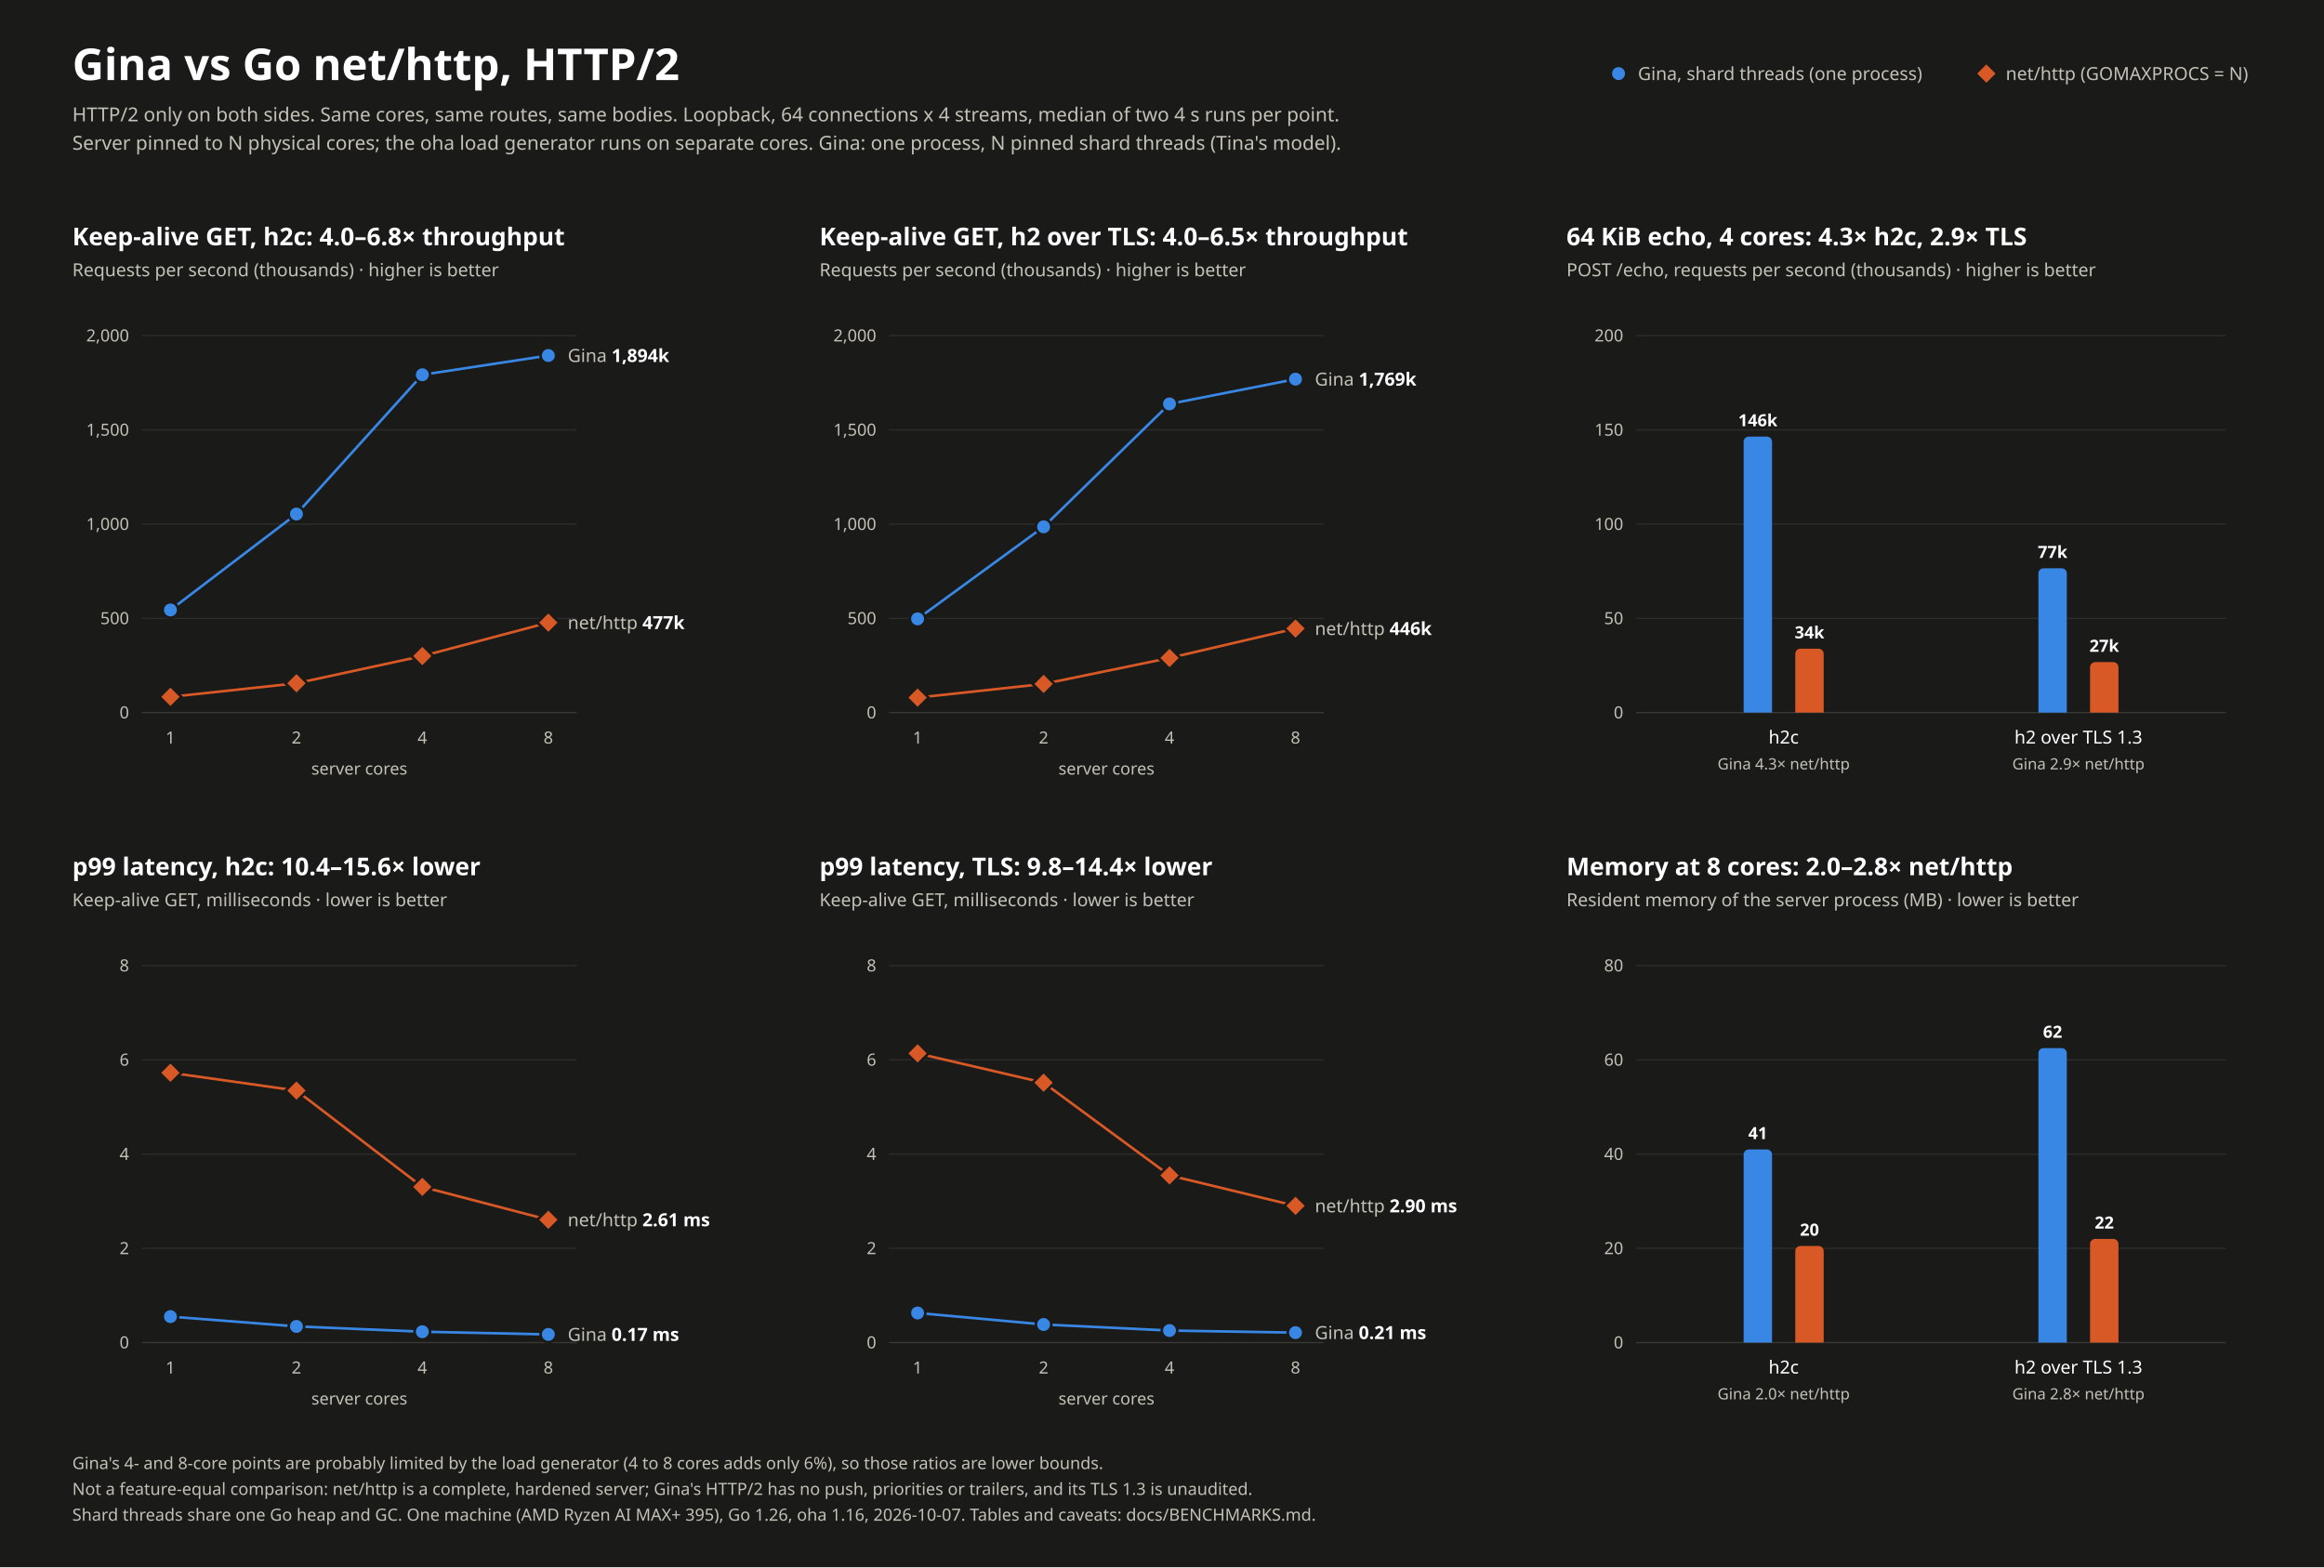
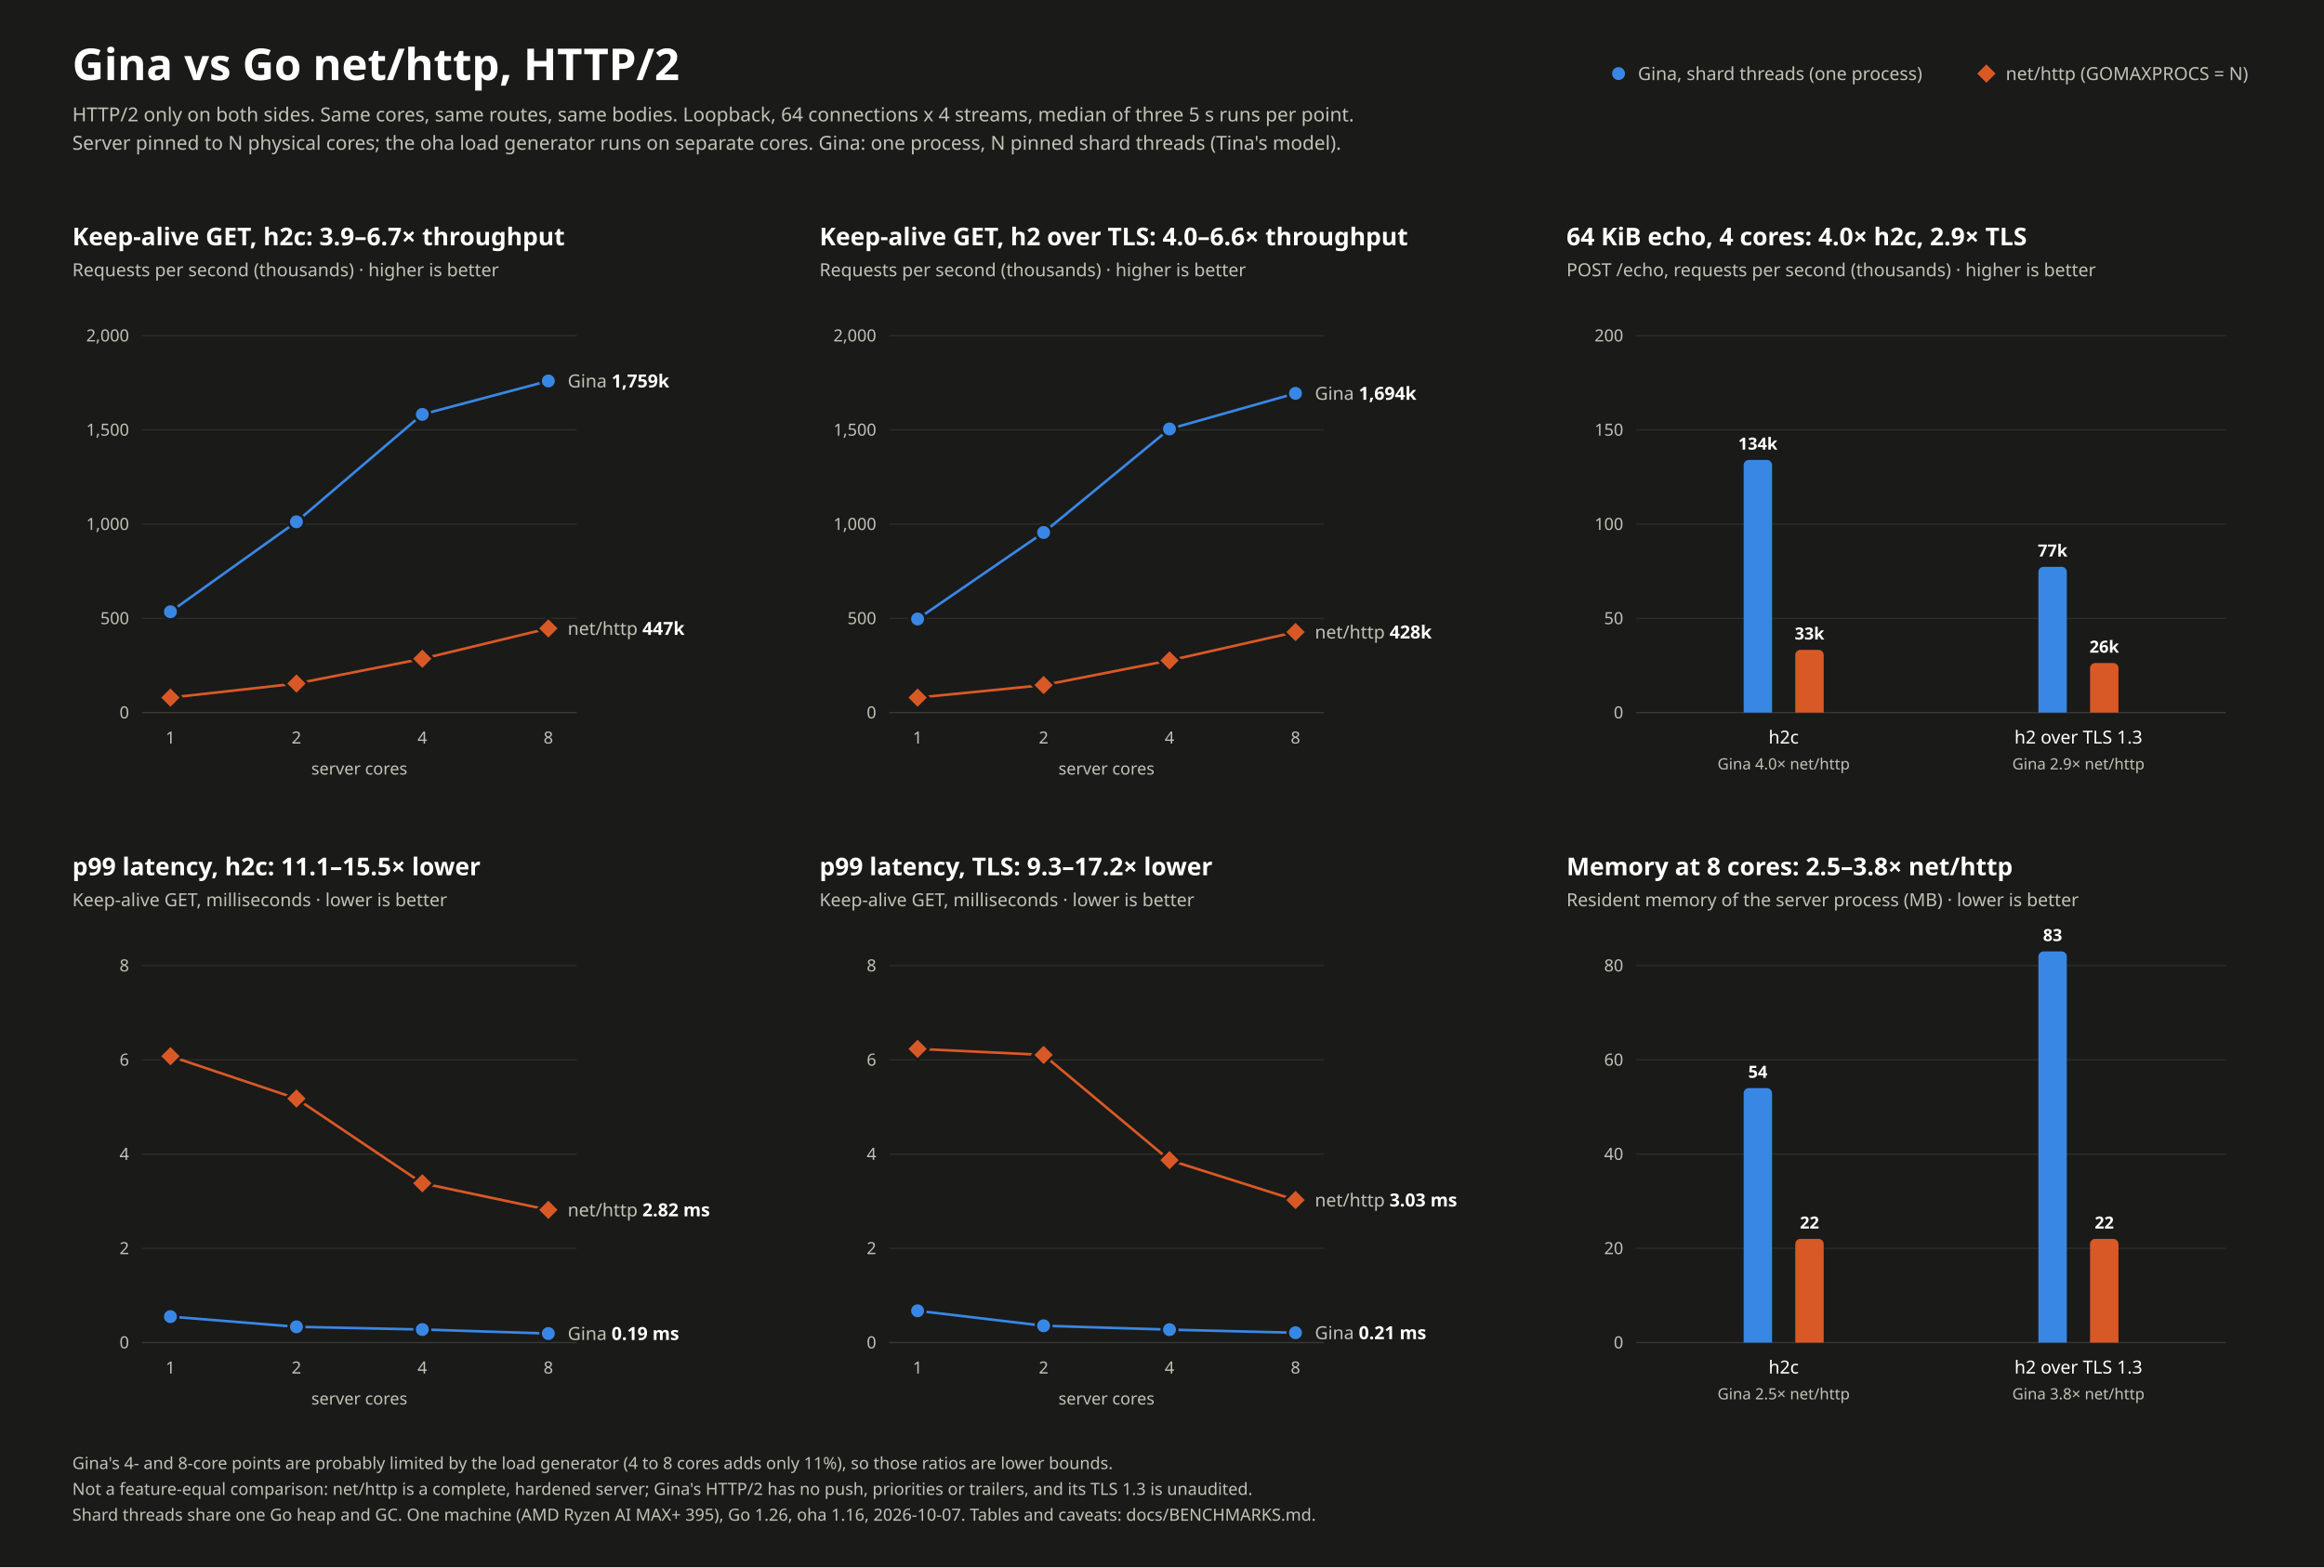
<svg xmlns="http://www.w3.org/2000/svg" width="1800" height="1214" viewBox="0 0 1800 1214" font-family="system-ui, 'Noto Sans', 'Liberation Sans', sans-serif" role="img" aria-labelledby="t d">
  <rect width="1800" height="1214" fill="#1a1a19" />
  <text x="56.0" y="62.0" font-size="34" font-weight="700" text-anchor="start" fill="#ffffff">Gina vs Go net/http, HTTP/2</text>
-   <text x="56.0" y="94.0" font-size="15" font-weight="400" text-anchor="start" fill="#c3c2b7">HTTP/2 only on both sides. Same cores, same routes, same bodies. Loopback, 64 connections x 4 streams, median of two 4 s runs per point.</text>
+   <text x="56.0" y="94.0" font-size="15" font-weight="400" text-anchor="start" fill="#c3c2b7">HTTP/2 only on both sides. Same cores, same routes, same bodies. Loopback, 64 connections x 4 streams, median of three 5 s runs per point.</text>
  <text x="56.0" y="116.0" font-size="15" font-weight="400" text-anchor="start" fill="#c3c2b7">Server pinned to N physical cores; the oha load generator runs on separate cores. Gina: one process, N pinned shard threads (Tina's model).</text>
  <polygon points="1538.5,49.9 1545.6,57.0 1538.5,64.1 1531.4,57.0" fill="#d95926" />
  <text x="1553.5" y="62.0" font-size="14" font-weight="400" text-anchor="start" fill="#c3c2b7">net/http (GOMAXPROCS = N)</text>
  <circle cx="1253.6" cy="57.0" r="5" fill="#3987e5" />
  <text x="1268.6" y="62.0" font-size="14" font-weight="400" text-anchor="start" fill="#c3c2b7">Gina, shard threads (one process)</text>
  <g transform="translate(56.0,168.0)">
-     <text x="0.0" y="22.0" font-size="19" font-weight="600" text-anchor="start" fill="#ffffff">Keep-alive GET, h2c: 4.0–6.8× throughput</text>
+     <text x="0.0" y="22.0" font-size="19" font-weight="600" text-anchor="start" fill="#ffffff">Keep-alive GET, h2c: 3.9–6.7× throughput</text>
    <text x="0.0" y="46.0" font-size="14" font-weight="400" text-anchor="start" fill="#c3c2b7">Requests per second (thousands) · higher is better</text>
    <line x1="54.0" x2="390.7" y1="384.0" y2="384.0" stroke="#383835" stroke-width="1" />
    <text x="44.0" y="388.5" font-size="13" font-weight="400" text-anchor="end" fill="#c3c2b7">0</text>
    <line x1="54.0" x2="390.7" y1="311.0" y2="311.0" stroke="#2c2c2a" stroke-width="1" />
    <text x="44.0" y="315.5" font-size="13" font-weight="400" text-anchor="end" fill="#c3c2b7">500</text>
    <line x1="54.0" x2="390.7" y1="238.0" y2="238.0" stroke="#2c2c2a" stroke-width="1" />
    <text x="44.0" y="242.5" font-size="13" font-weight="400" text-anchor="end" fill="#c3c2b7">1,000</text>
    <line x1="54.0" x2="390.7" y1="165.0" y2="165.0" stroke="#2c2c2a" stroke-width="1" />
    <text x="44.0" y="169.5" font-size="13" font-weight="400" text-anchor="end" fill="#c3c2b7">1,500</text>
    <line x1="54.0" x2="390.7" y1="92.0" y2="92.0" stroke="#2c2c2a" stroke-width="1" />
    <text x="44.0" y="96.5" font-size="13" font-weight="400" text-anchor="end" fill="#c3c2b7">2,000</text>
    <text x="76.0" y="408.0" font-size="13" font-weight="400" text-anchor="middle" fill="#c3c2b7">1</text>
    <text x="173.6" y="408.0" font-size="13" font-weight="400" text-anchor="middle" fill="#c3c2b7">2</text>
    <text x="271.1" y="408.0" font-size="13" font-weight="400" text-anchor="middle" fill="#c3c2b7">4</text>
    <text x="368.7" y="408.0" font-size="13" font-weight="400" text-anchor="middle" fill="#c3c2b7">8</text>
    <text x="222.3" y="432.0" font-size="13" font-weight="400" text-anchor="middle" fill="#c3c2b7">server cores</text>
-     <polyline points="76.0,371.8 173.6,361.3 271.1,340.2 368.7,314.3" fill="none" stroke="#d95926" stroke-width="2" stroke-linejoin="round" stroke-linecap="round" />
-     <polygon points="76.0,361.9 85.9,371.8 76.0,381.8 66.1,371.8" fill="#1a1a19" />
-     <polygon points="76.0,364.7 83.1,371.8 76.0,378.9 68.9,371.8" fill="#d95926" />
-     <polygon points="173.6,351.4 183.5,361.3 173.6,371.3 163.6,361.3" fill="#1a1a19" />
-     <polygon points="173.6,354.2 180.7,361.3 173.6,368.4 166.5,361.3" fill="#d95926" />
-     <polygon points="271.1,330.3 281.1,340.2 271.1,350.2 261.2,340.2" fill="#1a1a19" />
-     <polygon points="271.1,333.1 278.2,340.2 271.1,347.3 264.0,340.2" fill="#d95926" />
-     <polygon points="368.7,304.4 378.6,314.3 368.7,324.2 358.7,314.3" fill="#1a1a19" />
-     <polygon points="368.7,307.2 375.8,314.3 368.7,321.4 361.6,314.3" fill="#d95926" />
-     <text x="383.7" y="319.3" font-size="14" fill="#c3c2b7">net/http <tspan font-weight="600" fill="#ffffff">477k</tspan>
-     </text>
-     <polyline points="76.0,304.5 173.6,230.2 271.1,122.3 368.7,107.4" fill="none" stroke="#3987e5" stroke-width="2" stroke-linejoin="round" stroke-linecap="round" />
-     <circle cx="76.0" cy="304.5" r="7" fill="#1a1a19" />
-     <circle cx="76.0" cy="304.5" r="5" fill="#3987e5" />
-     <circle cx="173.6" cy="230.2" r="7" fill="#1a1a19" />
-     <circle cx="173.6" cy="230.2" r="5" fill="#3987e5" />
-     <circle cx="271.1" cy="122.3" r="7" fill="#1a1a19" />
-     <circle cx="271.1" cy="122.3" r="5" fill="#3987e5" />
-     <circle cx="368.7" cy="107.4" r="7" fill="#1a1a19" />
-     <circle cx="368.7" cy="107.4" r="5" fill="#3987e5" />
-     <text x="383.7" y="112.4" font-size="14" fill="#c3c2b7">Gina <tspan font-weight="600" fill="#ffffff">1,894k</tspan>
+     <polyline points="76.0,372.4 173.6,361.5 271.1,342.3 368.7,318.8" fill="none" stroke="#d95926" stroke-width="2" stroke-linejoin="round" stroke-linecap="round" />
+     <polygon points="76.0,362.5 85.9,372.4 76.0,382.3 66.1,372.4" fill="#1a1a19" />
+     <polygon points="76.0,365.3 83.1,372.4 76.0,379.5 68.9,372.4" fill="#d95926" />
+     <polygon points="173.6,351.6 183.5,361.5 173.6,371.5 163.6,361.5" fill="#1a1a19" />
+     <polygon points="173.6,354.4 180.7,361.5 173.6,368.6 166.5,361.5" fill="#d95926" />
+     <polygon points="271.1,332.4 281.1,342.3 271.1,352.2 261.2,342.3" fill="#1a1a19" />
+     <polygon points="271.1,335.2 278.2,342.3 271.1,349.4 264.0,342.3" fill="#d95926" />
+     <polygon points="368.7,308.8 378.6,318.8 368.7,328.7 358.7,318.8" fill="#1a1a19" />
+     <polygon points="368.7,311.7 375.8,318.8 368.7,325.9 361.6,318.8" fill="#d95926" />
+     <text x="383.7" y="323.8" font-size="14" fill="#c3c2b7">net/http <tspan font-weight="600" fill="#ffffff">447k</tspan>
+     </text>
+     <polyline points="76.0,305.9 173.6,236.2 271.1,153.0 368.7,127.1" fill="none" stroke="#3987e5" stroke-width="2" stroke-linejoin="round" stroke-linecap="round" />
+     <circle cx="76.0" cy="305.9" r="7" fill="#1a1a19" />
+     <circle cx="76.0" cy="305.9" r="5" fill="#3987e5" />
+     <circle cx="173.6" cy="236.2" r="7" fill="#1a1a19" />
+     <circle cx="173.6" cy="236.2" r="5" fill="#3987e5" />
+     <circle cx="271.1" cy="153.0" r="7" fill="#1a1a19" />
+     <circle cx="271.1" cy="153.0" r="5" fill="#3987e5" />
+     <circle cx="368.7" cy="127.1" r="7" fill="#1a1a19" />
+     <circle cx="368.7" cy="127.1" r="5" fill="#3987e5" />
+     <text x="383.7" y="132.1" font-size="14" fill="#c3c2b7">Gina <tspan font-weight="600" fill="#ffffff">1,759k</tspan>
    </text>
  </g>
  <g transform="translate(634.7,168.0)">
-     <text x="0.0" y="22.0" font-size="19" font-weight="600" text-anchor="start" fill="#ffffff">Keep-alive GET, h2 over TLS: 4.0–6.5× throughput</text>
+     <text x="0.0" y="22.0" font-size="19" font-weight="600" text-anchor="start" fill="#ffffff">Keep-alive GET, h2 over TLS: 4.0–6.6× throughput</text>
    <text x="0.0" y="46.0" font-size="14" font-weight="400" text-anchor="start" fill="#c3c2b7">Requests per second (thousands) · higher is better</text>
    <line x1="54.0" x2="390.7" y1="384.0" y2="384.0" stroke="#383835" stroke-width="1" />
    <text x="44.0" y="388.5" font-size="13" font-weight="400" text-anchor="end" fill="#c3c2b7">0</text>
    <line x1="54.0" x2="390.7" y1="311.0" y2="311.0" stroke="#2c2c2a" stroke-width="1" />
    <text x="44.0" y="315.5" font-size="13" font-weight="400" text-anchor="end" fill="#c3c2b7">500</text>
    <line x1="54.0" x2="390.7" y1="238.0" y2="238.0" stroke="#2c2c2a" stroke-width="1" />
    <text x="44.0" y="242.5" font-size="13" font-weight="400" text-anchor="end" fill="#c3c2b7">1,000</text>
    <line x1="54.0" x2="390.7" y1="165.0" y2="165.0" stroke="#2c2c2a" stroke-width="1" />
    <text x="44.0" y="169.5" font-size="13" font-weight="400" text-anchor="end" fill="#c3c2b7">1,500</text>
    <line x1="54.0" x2="390.7" y1="92.0" y2="92.0" stroke="#2c2c2a" stroke-width="1" />
    <text x="44.0" y="96.5" font-size="13" font-weight="400" text-anchor="end" fill="#c3c2b7">2,000</text>
    <text x="76.0" y="408.0" font-size="13" font-weight="400" text-anchor="middle" fill="#c3c2b7">1</text>
    <text x="173.6" y="408.0" font-size="13" font-weight="400" text-anchor="middle" fill="#c3c2b7">2</text>
    <text x="271.1" y="408.0" font-size="13" font-weight="400" text-anchor="middle" fill="#c3c2b7">4</text>
    <text x="368.7" y="408.0" font-size="13" font-weight="400" text-anchor="middle" fill="#c3c2b7">8</text>
    <text x="222.3" y="432.0" font-size="13" font-weight="400" text-anchor="middle" fill="#c3c2b7">server cores</text>
-     <polyline points="76.0,372.4 173.6,361.8 271.1,341.7 368.7,318.9" fill="none" stroke="#d95926" stroke-width="2" stroke-linejoin="round" stroke-linecap="round" />
+     <polyline points="76.0,372.4 173.6,362.7 271.1,343.6 368.7,321.6" fill="none" stroke="#d95926" stroke-width="2" stroke-linejoin="round" stroke-linecap="round" />
    <polygon points="76.0,362.5 85.9,372.4 76.0,382.4 66.1,372.4" fill="#1a1a19" />
    <polygon points="76.0,365.3 83.1,372.4 76.0,379.5 68.9,372.4" fill="#d95926" />
-     <polygon points="173.6,351.9 183.5,361.8 173.6,371.8 163.6,361.8" fill="#1a1a19" />
-     <polygon points="173.6,354.7 180.7,361.8 173.6,368.9 166.5,361.8" fill="#d95926" />
-     <polygon points="271.1,331.7 281.1,341.7 271.1,351.6 261.2,341.7" fill="#1a1a19" />
-     <polygon points="271.1,334.6 278.2,341.7 271.1,348.8 264.0,341.7" fill="#d95926" />
-     <polygon points="368.7,309.0 378.6,318.9 368.7,328.8 358.7,318.9" fill="#1a1a19" />
-     <polygon points="368.7,311.8 375.8,318.9 368.7,326.0 361.6,318.9" fill="#d95926" />
-     <text x="383.7" y="323.9" font-size="14" fill="#c3c2b7">net/http <tspan font-weight="600" fill="#ffffff">446k</tspan>
-     </text>
-     <polyline points="76.0,311.4 173.6,240.1 271.1,144.9 368.7,125.7" fill="none" stroke="#3987e5" stroke-width="2" stroke-linejoin="round" stroke-linecap="round" />
-     <circle cx="76.0" cy="311.4" r="7" fill="#1a1a19" />
-     <circle cx="76.0" cy="311.4" r="5" fill="#3987e5" />
-     <circle cx="173.6" cy="240.1" r="7" fill="#1a1a19" />
-     <circle cx="173.6" cy="240.1" r="5" fill="#3987e5" />
-     <circle cx="271.1" cy="144.9" r="7" fill="#1a1a19" />
-     <circle cx="271.1" cy="144.9" r="5" fill="#3987e5" />
-     <circle cx="368.7" cy="125.7" r="7" fill="#1a1a19" />
-     <circle cx="368.7" cy="125.7" r="5" fill="#3987e5" />
-     <text x="383.7" y="130.7" font-size="14" fill="#c3c2b7">Gina <tspan font-weight="600" fill="#ffffff">1,769k</tspan>
+     <polygon points="173.6,352.8 183.5,362.7 173.6,372.6 163.6,362.7" fill="#1a1a19" />
+     <polygon points="173.6,355.6 180.7,362.7 173.6,369.8 166.5,362.7" fill="#d95926" />
+     <polygon points="271.1,333.7 281.1,343.6 271.1,353.5 261.2,343.6" fill="#1a1a19" />
+     <polygon points="271.1,336.5 278.2,343.6 271.1,350.7 264.0,343.6" fill="#d95926" />
+     <polygon points="368.7,311.6 378.6,321.6 368.7,331.5 358.7,321.6" fill="#1a1a19" />
+     <polygon points="368.7,314.5 375.8,321.6 368.7,328.7 361.6,321.6" fill="#d95926" />
+     <text x="383.7" y="326.6" font-size="14" fill="#c3c2b7">net/http <tspan font-weight="600" fill="#ffffff">428k</tspan>
+     </text>
+     <polyline points="76.0,311.5 173.6,244.5 271.1,164.3 368.7,136.7" fill="none" stroke="#3987e5" stroke-width="2" stroke-linejoin="round" stroke-linecap="round" />
+     <circle cx="76.0" cy="311.5" r="7" fill="#1a1a19" />
+     <circle cx="76.0" cy="311.5" r="5" fill="#3987e5" />
+     <circle cx="173.6" cy="244.5" r="7" fill="#1a1a19" />
+     <circle cx="173.6" cy="244.5" r="5" fill="#3987e5" />
+     <circle cx="271.1" cy="164.3" r="7" fill="#1a1a19" />
+     <circle cx="271.1" cy="164.3" r="5" fill="#3987e5" />
+     <circle cx="368.7" cy="136.7" r="7" fill="#1a1a19" />
+     <circle cx="368.7" cy="136.7" r="5" fill="#3987e5" />
+     <text x="383.7" y="141.7" font-size="14" fill="#c3c2b7">Gina <tspan font-weight="600" fill="#ffffff">1,694k</tspan>
    </text>
  </g>
  <g transform="translate(1213.3,168.0)">
-     <text x="0.0" y="22.0" font-size="19" font-weight="600" text-anchor="start" fill="#ffffff">64 KiB echo, 4 cores: 4.3× h2c, 2.9× TLS</text>
+     <text x="0.0" y="22.0" font-size="19" font-weight="600" text-anchor="start" fill="#ffffff">64 KiB echo, 4 cores: 4.0× h2c, 2.9× TLS</text>
    <text x="0.0" y="46.0" font-size="14" font-weight="400" text-anchor="start" fill="#c3c2b7">POST /echo, requests per second (thousands) · higher is better</text>
    <line x1="54.0" x2="510.7" y1="384.0" y2="384.0" stroke="#383835" stroke-width="1" />
    <text x="44.0" y="388.5" font-size="13" font-weight="400" text-anchor="end" fill="#c3c2b7">0</text>
    <line x1="54.0" x2="510.7" y1="311.0" y2="311.0" stroke="#2c2c2a" stroke-width="1" />
    <text x="44.0" y="315.5" font-size="13" font-weight="400" text-anchor="end" fill="#c3c2b7">50</text>
    <line x1="54.0" x2="510.7" y1="238.0" y2="238.0" stroke="#2c2c2a" stroke-width="1" />
    <text x="44.0" y="242.5" font-size="13" font-weight="400" text-anchor="end" fill="#c3c2b7">100</text>
    <line x1="54.0" x2="510.7" y1="165.0" y2="165.0" stroke="#2c2c2a" stroke-width="1" />
    <text x="44.0" y="169.5" font-size="13" font-weight="400" text-anchor="end" fill="#c3c2b7">150</text>
    <line x1="54.0" x2="510.7" y1="92.0" y2="92.0" stroke="#2c2c2a" stroke-width="1" />
    <text x="44.0" y="96.5" font-size="13" font-weight="400" text-anchor="end" fill="#c3c2b7">200</text>
-     <path d="M137.2,384.0 V174.2 A4,4 0 0 1 141.2,170.2 H155.2 A4,4 0 0 1 159.2,174.2 V384.0 Z" fill="#3987e5" />
-     <text x="148.2" y="162.2" font-size="13" font-weight="600" text-anchor="middle" fill="#ffffff">146k</text>
-     <path d="M177.2,384.0 V338.5 A4,4 0 0 1 181.2,334.5 H195.2 A4,4 0 0 1 199.2,338.5 V384.0 Z" fill="#d95926" />
-     <text x="188.2" y="326.5" font-size="13" font-weight="600" text-anchor="middle" fill="#ffffff">34k</text>
+     <path d="M137.2,384.0 V192.3 A4,4 0 0 1 141.2,188.3 H155.2 A4,4 0 0 1 159.2,192.3 V384.0 Z" fill="#3987e5" />
+     <text x="148.2" y="180.3" font-size="13" font-weight="600" text-anchor="middle" fill="#ffffff">134k</text>
+     <path d="M177.2,384.0 V339.4 A4,4 0 0 1 181.2,335.4 H195.2 A4,4 0 0 1 199.2,339.4 V384.0 Z" fill="#d95926" />
+     <text x="188.2" y="327.4" font-size="13" font-weight="600" text-anchor="middle" fill="#ffffff">33k</text>
    <text x="168.2" y="408.0" font-size="14" font-weight="500" text-anchor="middle" fill="#ffffff">h2c</text>
-     <text x="168.2" y="428.0" font-size="12" font-weight="400" text-anchor="middle" fill="#c3c2b7">Gina 4.3× net/http</text>
-     <path d="M365.5,384.0 V276.2 A4,4 0 0 1 369.5,272.2 H383.5 A4,4 0 0 1 387.5,276.2 V384.0 Z" fill="#3987e5" />
-     <text x="376.5" y="264.2" font-size="13" font-weight="600" text-anchor="middle" fill="#ffffff">77k</text>
-     <path d="M405.5,384.0 V348.9 A4,4 0 0 1 409.5,344.9 H423.5 A4,4 0 0 1 427.5,348.9 V384.0 Z" fill="#d95926" />
-     <text x="416.5" y="336.9" font-size="13" font-weight="600" text-anchor="middle" fill="#ffffff">27k</text>
+     <text x="168.2" y="428.0" font-size="12" font-weight="400" text-anchor="middle" fill="#c3c2b7">Gina 4.0× net/http</text>
+     <path d="M365.5,384.0 V275.1 A4,4 0 0 1 369.5,271.1 H383.5 A4,4 0 0 1 387.5,275.1 V384.0 Z" fill="#3987e5" />
+     <text x="376.5" y="263.1" font-size="13" font-weight="600" text-anchor="middle" fill="#ffffff">77k</text>
+     <path d="M405.5,384.0 V349.6 A4,4 0 0 1 409.5,345.6 H423.5 A4,4 0 0 1 427.5,349.6 V384.0 Z" fill="#d95926" />
+     <text x="416.5" y="337.6" font-size="13" font-weight="600" text-anchor="middle" fill="#ffffff">26k</text>
    <text x="396.5" y="408.0" font-size="14" font-weight="500" text-anchor="middle" fill="#ffffff">h2 over TLS 1.3</text>
    <text x="396.5" y="428.0" font-size="12" font-weight="400" text-anchor="middle" fill="#c3c2b7">Gina 2.9× net/http</text>
  </g>
  <g transform="translate(56.0,656.0)">
-     <text x="0.0" y="22.0" font-size="19" font-weight="600" text-anchor="start" fill="#ffffff">p99 latency, h2c: 10.4–15.6× lower</text>
+     <text x="0.0" y="22.0" font-size="19" font-weight="600" text-anchor="start" fill="#ffffff">p99 latency, h2c: 11.1–15.5× lower</text>
    <text x="0.0" y="46.0" font-size="14" font-weight="400" text-anchor="start" fill="#c3c2b7">Keep-alive GET, milliseconds · lower is better</text>
    <line x1="54.0" x2="390.7" y1="384.0" y2="384.0" stroke="#383835" stroke-width="1" />
    <text x="44.0" y="388.5" font-size="13" font-weight="400" text-anchor="end" fill="#c3c2b7">0</text>
    <line x1="54.0" x2="390.7" y1="311.0" y2="311.0" stroke="#2c2c2a" stroke-width="1" />
    <text x="44.0" y="315.5" font-size="13" font-weight="400" text-anchor="end" fill="#c3c2b7">2</text>
    <line x1="54.0" x2="390.7" y1="238.0" y2="238.0" stroke="#2c2c2a" stroke-width="1" />
    <text x="44.0" y="242.5" font-size="13" font-weight="400" text-anchor="end" fill="#c3c2b7">4</text>
    <line x1="54.0" x2="390.7" y1="165.0" y2="165.0" stroke="#2c2c2a" stroke-width="1" />
    <text x="44.0" y="169.5" font-size="13" font-weight="400" text-anchor="end" fill="#c3c2b7">6</text>
    <line x1="54.0" x2="390.7" y1="92.0" y2="92.0" stroke="#2c2c2a" stroke-width="1" />
    <text x="44.0" y="96.5" font-size="13" font-weight="400" text-anchor="end" fill="#c3c2b7">8</text>
    <text x="76.0" y="408.0" font-size="13" font-weight="400" text-anchor="middle" fill="#c3c2b7">1</text>
    <text x="173.6" y="408.0" font-size="13" font-weight="400" text-anchor="middle" fill="#c3c2b7">2</text>
    <text x="271.1" y="408.0" font-size="13" font-weight="400" text-anchor="middle" fill="#c3c2b7">4</text>
    <text x="368.7" y="408.0" font-size="13" font-weight="400" text-anchor="middle" fill="#c3c2b7">8</text>
    <text x="222.3" y="432.0" font-size="13" font-weight="400" text-anchor="middle" fill="#c3c2b7">server cores</text>
-     <polyline points="76.0,175.0 173.6,188.8 271.1,263.4 368.7,288.9" fill="none" stroke="#d95926" stroke-width="2" stroke-linejoin="round" stroke-linecap="round" />
-     <polygon points="76.0,165.1 85.9,175.0 76.0,184.9 66.1,175.0" fill="#1a1a19" />
-     <polygon points="76.0,167.9 83.1,175.0 76.0,182.1 68.9,175.0" fill="#d95926" />
-     <polygon points="173.6,178.8 183.5,188.8 173.6,198.7 163.6,188.8" fill="#1a1a19" />
-     <polygon points="173.6,181.7 180.7,188.8 173.6,195.9 166.5,188.8" fill="#d95926" />
-     <polygon points="271.1,253.4 281.1,263.4 271.1,273.3 261.2,263.4" fill="#1a1a19" />
-     <polygon points="271.1,256.3 278.2,263.4 271.1,270.5 264.0,263.4" fill="#d95926" />
-     <polygon points="368.7,279.0 378.6,288.9 368.7,298.8 358.7,288.9" fill="#1a1a19" />
-     <polygon points="368.7,281.8 375.8,288.9 368.7,296.0 361.6,288.9" fill="#d95926" />
-     <text x="383.7" y="293.9" font-size="14" fill="#c3c2b7">net/http <tspan font-weight="600" fill="#ffffff">2.61 ms</tspan>
-     </text>
-     <polyline points="76.0,363.9 173.6,371.5 271.1,375.6 368.7,377.7" fill="none" stroke="#3987e5" stroke-width="2" stroke-linejoin="round" stroke-linecap="round" />
+     <polyline points="76.0,162.2 173.6,195.0 271.1,260.6 368.7,281.2" fill="none" stroke="#d95926" stroke-width="2" stroke-linejoin="round" stroke-linecap="round" />
+     <polygon points="76.0,152.2 85.9,162.2 76.0,172.1 66.1,162.2" fill="#1a1a19" />
+     <polygon points="76.0,155.1 83.1,162.2 76.0,169.3 68.9,162.2" fill="#d95926" />
+     <polygon points="173.6,185.1 183.5,195.0 173.6,205.0 163.6,195.0" fill="#1a1a19" />
+     <polygon points="173.6,187.9 180.7,195.0 173.6,202.1 166.5,195.0" fill="#d95926" />
+     <polygon points="271.1,250.7 281.1,260.6 271.1,270.5 261.2,260.6" fill="#1a1a19" />
+     <polygon points="271.1,253.5 278.2,260.6 271.1,267.7 264.0,260.6" fill="#d95926" />
+     <polygon points="368.7,271.3 378.6,281.2 368.7,291.2 358.7,281.2" fill="#1a1a19" />
+     <polygon points="368.7,274.1 375.8,281.2 368.7,288.3 361.6,281.2" fill="#d95926" />
+     <text x="383.7" y="286.2" font-size="14" fill="#c3c2b7">net/http <tspan font-weight="600" fill="#ffffff">2.82 ms</tspan>
+     </text>
+     <polyline points="76.0,363.9 173.6,371.8 271.1,373.9 368.7,377.0" fill="none" stroke="#3987e5" stroke-width="2" stroke-linejoin="round" stroke-linecap="round" />
    <circle cx="76.0" cy="363.9" r="7" fill="#1a1a19" />
    <circle cx="76.0" cy="363.9" r="5" fill="#3987e5" />
-     <circle cx="173.6" cy="371.5" r="7" fill="#1a1a19" />
-     <circle cx="173.6" cy="371.5" r="5" fill="#3987e5" />
-     <circle cx="271.1" cy="375.6" r="7" fill="#1a1a19" />
-     <circle cx="271.1" cy="375.6" r="5" fill="#3987e5" />
-     <circle cx="368.7" cy="377.7" r="7" fill="#1a1a19" />
-     <circle cx="368.7" cy="377.7" r="5" fill="#3987e5" />
-     <text x="383.7" y="382.7" font-size="14" fill="#c3c2b7">Gina <tspan font-weight="600" fill="#ffffff">0.17 ms</tspan>
+     <circle cx="173.6" cy="371.8" r="7" fill="#1a1a19" />
+     <circle cx="173.6" cy="371.8" r="5" fill="#3987e5" />
+     <circle cx="271.1" cy="373.9" r="7" fill="#1a1a19" />
+     <circle cx="271.1" cy="373.9" r="5" fill="#3987e5" />
+     <circle cx="368.7" cy="377.0" r="7" fill="#1a1a19" />
+     <circle cx="368.7" cy="377.0" r="5" fill="#3987e5" />
+     <text x="383.7" y="382.0" font-size="14" fill="#c3c2b7">Gina <tspan font-weight="600" fill="#ffffff">0.19 ms</tspan>
    </text>
  </g>
  <g transform="translate(634.7,656.0)">
-     <text x="0.0" y="22.0" font-size="19" font-weight="600" text-anchor="start" fill="#ffffff">p99 latency, TLS: 9.8–14.4× lower</text>
+     <text x="0.0" y="22.0" font-size="19" font-weight="600" text-anchor="start" fill="#ffffff">p99 latency, TLS: 9.3–17.2× lower</text>
    <text x="0.0" y="46.0" font-size="14" font-weight="400" text-anchor="start" fill="#c3c2b7">Keep-alive GET, milliseconds · lower is better</text>
    <line x1="54.0" x2="390.7" y1="384.0" y2="384.0" stroke="#383835" stroke-width="1" />
    <text x="44.0" y="388.5" font-size="13" font-weight="400" text-anchor="end" fill="#c3c2b7">0</text>
    <line x1="54.0" x2="390.7" y1="311.0" y2="311.0" stroke="#2c2c2a" stroke-width="1" />
    <text x="44.0" y="315.5" font-size="13" font-weight="400" text-anchor="end" fill="#c3c2b7">2</text>
    <line x1="54.0" x2="390.7" y1="238.0" y2="238.0" stroke="#2c2c2a" stroke-width="1" />
    <text x="44.0" y="242.5" font-size="13" font-weight="400" text-anchor="end" fill="#c3c2b7">4</text>
    <line x1="54.0" x2="390.7" y1="165.0" y2="165.0" stroke="#2c2c2a" stroke-width="1" />
    <text x="44.0" y="169.5" font-size="13" font-weight="400" text-anchor="end" fill="#c3c2b7">6</text>
    <line x1="54.0" x2="390.7" y1="92.0" y2="92.0" stroke="#2c2c2a" stroke-width="1" />
    <text x="44.0" y="96.5" font-size="13" font-weight="400" text-anchor="end" fill="#c3c2b7">8</text>
    <text x="76.0" y="408.0" font-size="13" font-weight="400" text-anchor="middle" fill="#c3c2b7">1</text>
    <text x="173.6" y="408.0" font-size="13" font-weight="400" text-anchor="middle" fill="#c3c2b7">2</text>
    <text x="271.1" y="408.0" font-size="13" font-weight="400" text-anchor="middle" fill="#c3c2b7">4</text>
    <text x="368.7" y="408.0" font-size="13" font-weight="400" text-anchor="middle" fill="#c3c2b7">8</text>
    <text x="222.3" y="432.0" font-size="13" font-weight="400" text-anchor="middle" fill="#c3c2b7">server cores</text>
-     <polyline points="76.0,160.0 173.6,182.7 271.1,254.5 368.7,278.1" fill="none" stroke="#d95926" stroke-width="2" stroke-linejoin="round" stroke-linecap="round" />
-     <polygon points="76.0,150.0 85.9,160.0 76.0,169.9 66.1,160.0" fill="#1a1a19" />
-     <polygon points="76.0,152.9 83.1,160.0 76.0,167.1 68.9,160.0" fill="#d95926" />
-     <polygon points="173.6,172.7 183.5,182.7 173.6,192.6 163.6,182.7" fill="#1a1a19" />
-     <polygon points="173.6,175.6 180.7,182.7 173.6,189.8 166.5,182.7" fill="#d95926" />
-     <polygon points="271.1,244.5 281.1,254.5 271.1,264.4 261.2,254.5" fill="#1a1a19" />
-     <polygon points="271.1,247.4 278.2,254.5 271.1,261.6 264.0,254.5" fill="#d95926" />
-     <polygon points="368.7,268.1 378.6,278.1 368.7,288.0 358.7,278.1" fill="#1a1a19" />
-     <polygon points="368.7,271.0 375.8,278.1 368.7,285.2 361.6,278.1" fill="#d95926" />
-     <text x="383.7" y="283.1" font-size="14" fill="#c3c2b7">net/http <tspan font-weight="600" fill="#ffffff">2.90 ms</tspan>
-     </text>
-     <polyline points="76.0,361.1 173.6,370.0 271.1,374.7 368.7,376.3" fill="none" stroke="#3987e5" stroke-width="2" stroke-linejoin="round" stroke-linecap="round" />
-     <circle cx="76.0" cy="361.1" r="7" fill="#1a1a19" />
-     <circle cx="76.0" cy="361.1" r="5" fill="#3987e5" />
-     <circle cx="173.6" cy="370.0" r="7" fill="#1a1a19" />
-     <circle cx="173.6" cy="370.0" r="5" fill="#3987e5" />
-     <circle cx="271.1" cy="374.7" r="7" fill="#1a1a19" />
-     <circle cx="271.1" cy="374.7" r="5" fill="#3987e5" />
-     <circle cx="368.7" cy="376.3" r="7" fill="#1a1a19" />
-     <circle cx="368.7" cy="376.3" r="5" fill="#3987e5" />
-     <text x="383.7" y="381.3" font-size="14" fill="#c3c2b7">Gina <tspan font-weight="600" fill="#ffffff">0.21 ms</tspan>
+     <polyline points="76.0,156.5 173.6,161.2 271.1,242.7 368.7,273.6" fill="none" stroke="#d95926" stroke-width="2" stroke-linejoin="round" stroke-linecap="round" />
+     <polygon points="76.0,146.5 85.9,156.5 76.0,166.4 66.1,156.5" fill="#1a1a19" />
+     <polygon points="76.0,149.4 83.1,156.5 76.0,163.6 68.9,156.5" fill="#d95926" />
+     <polygon points="173.6,151.3 183.5,161.2 173.6,171.2 163.6,161.2" fill="#1a1a19" />
+     <polygon points="173.6,154.1 180.7,161.2 173.6,168.3 166.5,161.2" fill="#d95926" />
+     <polygon points="271.1,232.8 281.1,242.7 271.1,252.7 261.2,242.7" fill="#1a1a19" />
+     <polygon points="271.1,235.6 278.2,242.7 271.1,249.8 264.0,242.7" fill="#d95926" />
+     <polygon points="368.7,263.6 378.6,273.6 368.7,283.5 358.7,273.6" fill="#1a1a19" />
+     <polygon points="368.7,266.5 375.8,273.6 368.7,280.7 361.6,273.6" fill="#d95926" />
+     <text x="383.7" y="278.6" font-size="14" fill="#c3c2b7">net/http <tspan font-weight="600" fill="#ffffff">3.03 ms</tspan>
+     </text>
+     <polyline points="76.0,359.4 173.6,371.0 271.1,374.0 368.7,376.4" fill="none" stroke="#3987e5" stroke-width="2" stroke-linejoin="round" stroke-linecap="round" />
+     <circle cx="76.0" cy="359.4" r="7" fill="#1a1a19" />
+     <circle cx="76.0" cy="359.4" r="5" fill="#3987e5" />
+     <circle cx="173.6" cy="371.0" r="7" fill="#1a1a19" />
+     <circle cx="173.6" cy="371.0" r="5" fill="#3987e5" />
+     <circle cx="271.1" cy="374.0" r="7" fill="#1a1a19" />
+     <circle cx="271.1" cy="374.0" r="5" fill="#3987e5" />
+     <circle cx="368.7" cy="376.4" r="7" fill="#1a1a19" />
+     <circle cx="368.7" cy="376.4" r="5" fill="#3987e5" />
+     <text x="383.7" y="381.4" font-size="14" fill="#c3c2b7">Gina <tspan font-weight="600" fill="#ffffff">0.21 ms</tspan>
    </text>
  </g>
  <g transform="translate(1213.3,656.0)">
-     <text x="0.0" y="22.0" font-size="19" font-weight="600" text-anchor="start" fill="#ffffff">Memory at 8 cores: 2.0–2.8× net/http</text>
+     <text x="0.0" y="22.0" font-size="19" font-weight="600" text-anchor="start" fill="#ffffff">Memory at 8 cores: 2.5–3.8× net/http</text>
    <text x="0.0" y="46.0" font-size="14" font-weight="400" text-anchor="start" fill="#c3c2b7">Resident memory of the server process (MB) · lower is better</text>
    <line x1="54.0" x2="510.7" y1="384.0" y2="384.0" stroke="#383835" stroke-width="1" />
    <text x="44.0" y="388.5" font-size="13" font-weight="400" text-anchor="end" fill="#c3c2b7">0</text>
    <line x1="54.0" x2="510.7" y1="311.0" y2="311.0" stroke="#2c2c2a" stroke-width="1" />
    <text x="44.0" y="315.5" font-size="13" font-weight="400" text-anchor="end" fill="#c3c2b7">20</text>
    <line x1="54.0" x2="510.7" y1="238.0" y2="238.0" stroke="#2c2c2a" stroke-width="1" />
    <text x="44.0" y="242.5" font-size="13" font-weight="400" text-anchor="end" fill="#c3c2b7">40</text>
    <line x1="54.0" x2="510.7" y1="165.0" y2="165.0" stroke="#2c2c2a" stroke-width="1" />
    <text x="44.0" y="169.5" font-size="13" font-weight="400" text-anchor="end" fill="#c3c2b7">60</text>
    <line x1="54.0" x2="510.7" y1="92.0" y2="92.0" stroke="#2c2c2a" stroke-width="1" />
    <text x="44.0" y="96.5" font-size="13" font-weight="400" text-anchor="end" fill="#c3c2b7">80</text>
-     <path d="M137.2,384.0 V238.4 A4,4 0 0 1 141.2,234.4 H155.2 A4,4 0 0 1 159.2,238.4 V384.0 Z" fill="#3987e5" />
-     <text x="148.2" y="226.4" font-size="13" font-weight="600" text-anchor="middle" fill="#ffffff">41</text>
-     <path d="M177.2,384.0 V313.2 A4,4 0 0 1 181.2,309.2 H195.2 A4,4 0 0 1 199.2,313.2 V384.0 Z" fill="#d95926" />
-     <text x="188.2" y="301.2" font-size="13" font-weight="600" text-anchor="middle" fill="#ffffff">20</text>
+     <path d="M137.2,384.0 V190.9 A4,4 0 0 1 141.2,186.9 H155.2 A4,4 0 0 1 159.2,190.9 V384.0 Z" fill="#3987e5" />
+     <text x="148.2" y="178.9" font-size="13" font-weight="600" text-anchor="middle" fill="#ffffff">54</text>
+     <path d="M177.2,384.0 V307.7 A4,4 0 0 1 181.2,303.7 H195.2 A4,4 0 0 1 199.2,307.7 V384.0 Z" fill="#d95926" />
+     <text x="188.2" y="295.7" font-size="13" font-weight="600" text-anchor="middle" fill="#ffffff">22</text>
    <text x="168.2" y="408.0" font-size="14" font-weight="500" text-anchor="middle" fill="#ffffff">h2c</text>
-     <text x="168.2" y="428.0" font-size="12" font-weight="400" text-anchor="middle" fill="#c3c2b7">Gina 2.0× net/http</text>
-     <path d="M365.5,384.0 V159.9 A4,4 0 0 1 369.5,155.9 H383.5 A4,4 0 0 1 387.5,159.9 V384.0 Z" fill="#3987e5" />
-     <text x="376.5" y="147.9" font-size="13" font-weight="600" text-anchor="middle" fill="#ffffff">62</text>
+     <text x="168.2" y="428.0" font-size="12" font-weight="400" text-anchor="middle" fill="#c3c2b7">Gina 2.5× net/http</text>
+     <path d="M365.5,384.0 V85.0 A4,4 0 0 1 369.5,81.0 H383.5 A4,4 0 0 1 387.5,85.0 V384.0 Z" fill="#3987e5" />
+     <text x="376.5" y="73.0" font-size="13" font-weight="600" text-anchor="middle" fill="#ffffff">83</text>
    <path d="M405.5,384.0 V307.7 A4,4 0 0 1 409.5,303.7 H423.5 A4,4 0 0 1 427.5,307.7 V384.0 Z" fill="#d95926" />
    <text x="416.5" y="295.7" font-size="13" font-weight="600" text-anchor="middle" fill="#ffffff">22</text>
    <text x="396.5" y="408.0" font-size="14" font-weight="500" text-anchor="middle" fill="#ffffff">h2 over TLS 1.3</text>
-     <text x="396.5" y="428.0" font-size="12" font-weight="400" text-anchor="middle" fill="#c3c2b7">Gina 2.8× net/http</text>
-   </g>
-   <text x="56.0" y="1138.0" font-size="13" font-weight="400" text-anchor="start" fill="#c3c2b7">Gina's 4- and 8-core points are probably limited by the load generator (4 to 8 cores adds only 6%), so those ratios are lower bounds.</text>
+     <text x="396.5" y="428.0" font-size="12" font-weight="400" text-anchor="middle" fill="#c3c2b7">Gina 3.8× net/http</text>
+   </g>
+   <text x="56.0" y="1138.0" font-size="13" font-weight="400" text-anchor="start" fill="#c3c2b7">Gina's 4- and 8-core points are probably limited by the load generator (4 to 8 cores adds only 11%), so those ratios are lower bounds.</text>
  <text x="56.0" y="1158.0" font-size="13" font-weight="400" text-anchor="start" fill="#c3c2b7">Not a feature-equal comparison: net/http is a complete, hardened server; Gina's HTTP/2 has no push, priorities or trailers, and its TLS 1.3 is unaudited.</text>
  <text x="56.0" y="1178.0" font-size="13" font-weight="400" text-anchor="start" fill="#c3c2b7">Shard threads share one Go heap and GC. One machine (AMD Ryzen AI MAX+ 395), Go 1.26, oha 1.16, 2026-10-07. Tables and caveats: docs/BENCHMARKS.md.</text>
</svg>
